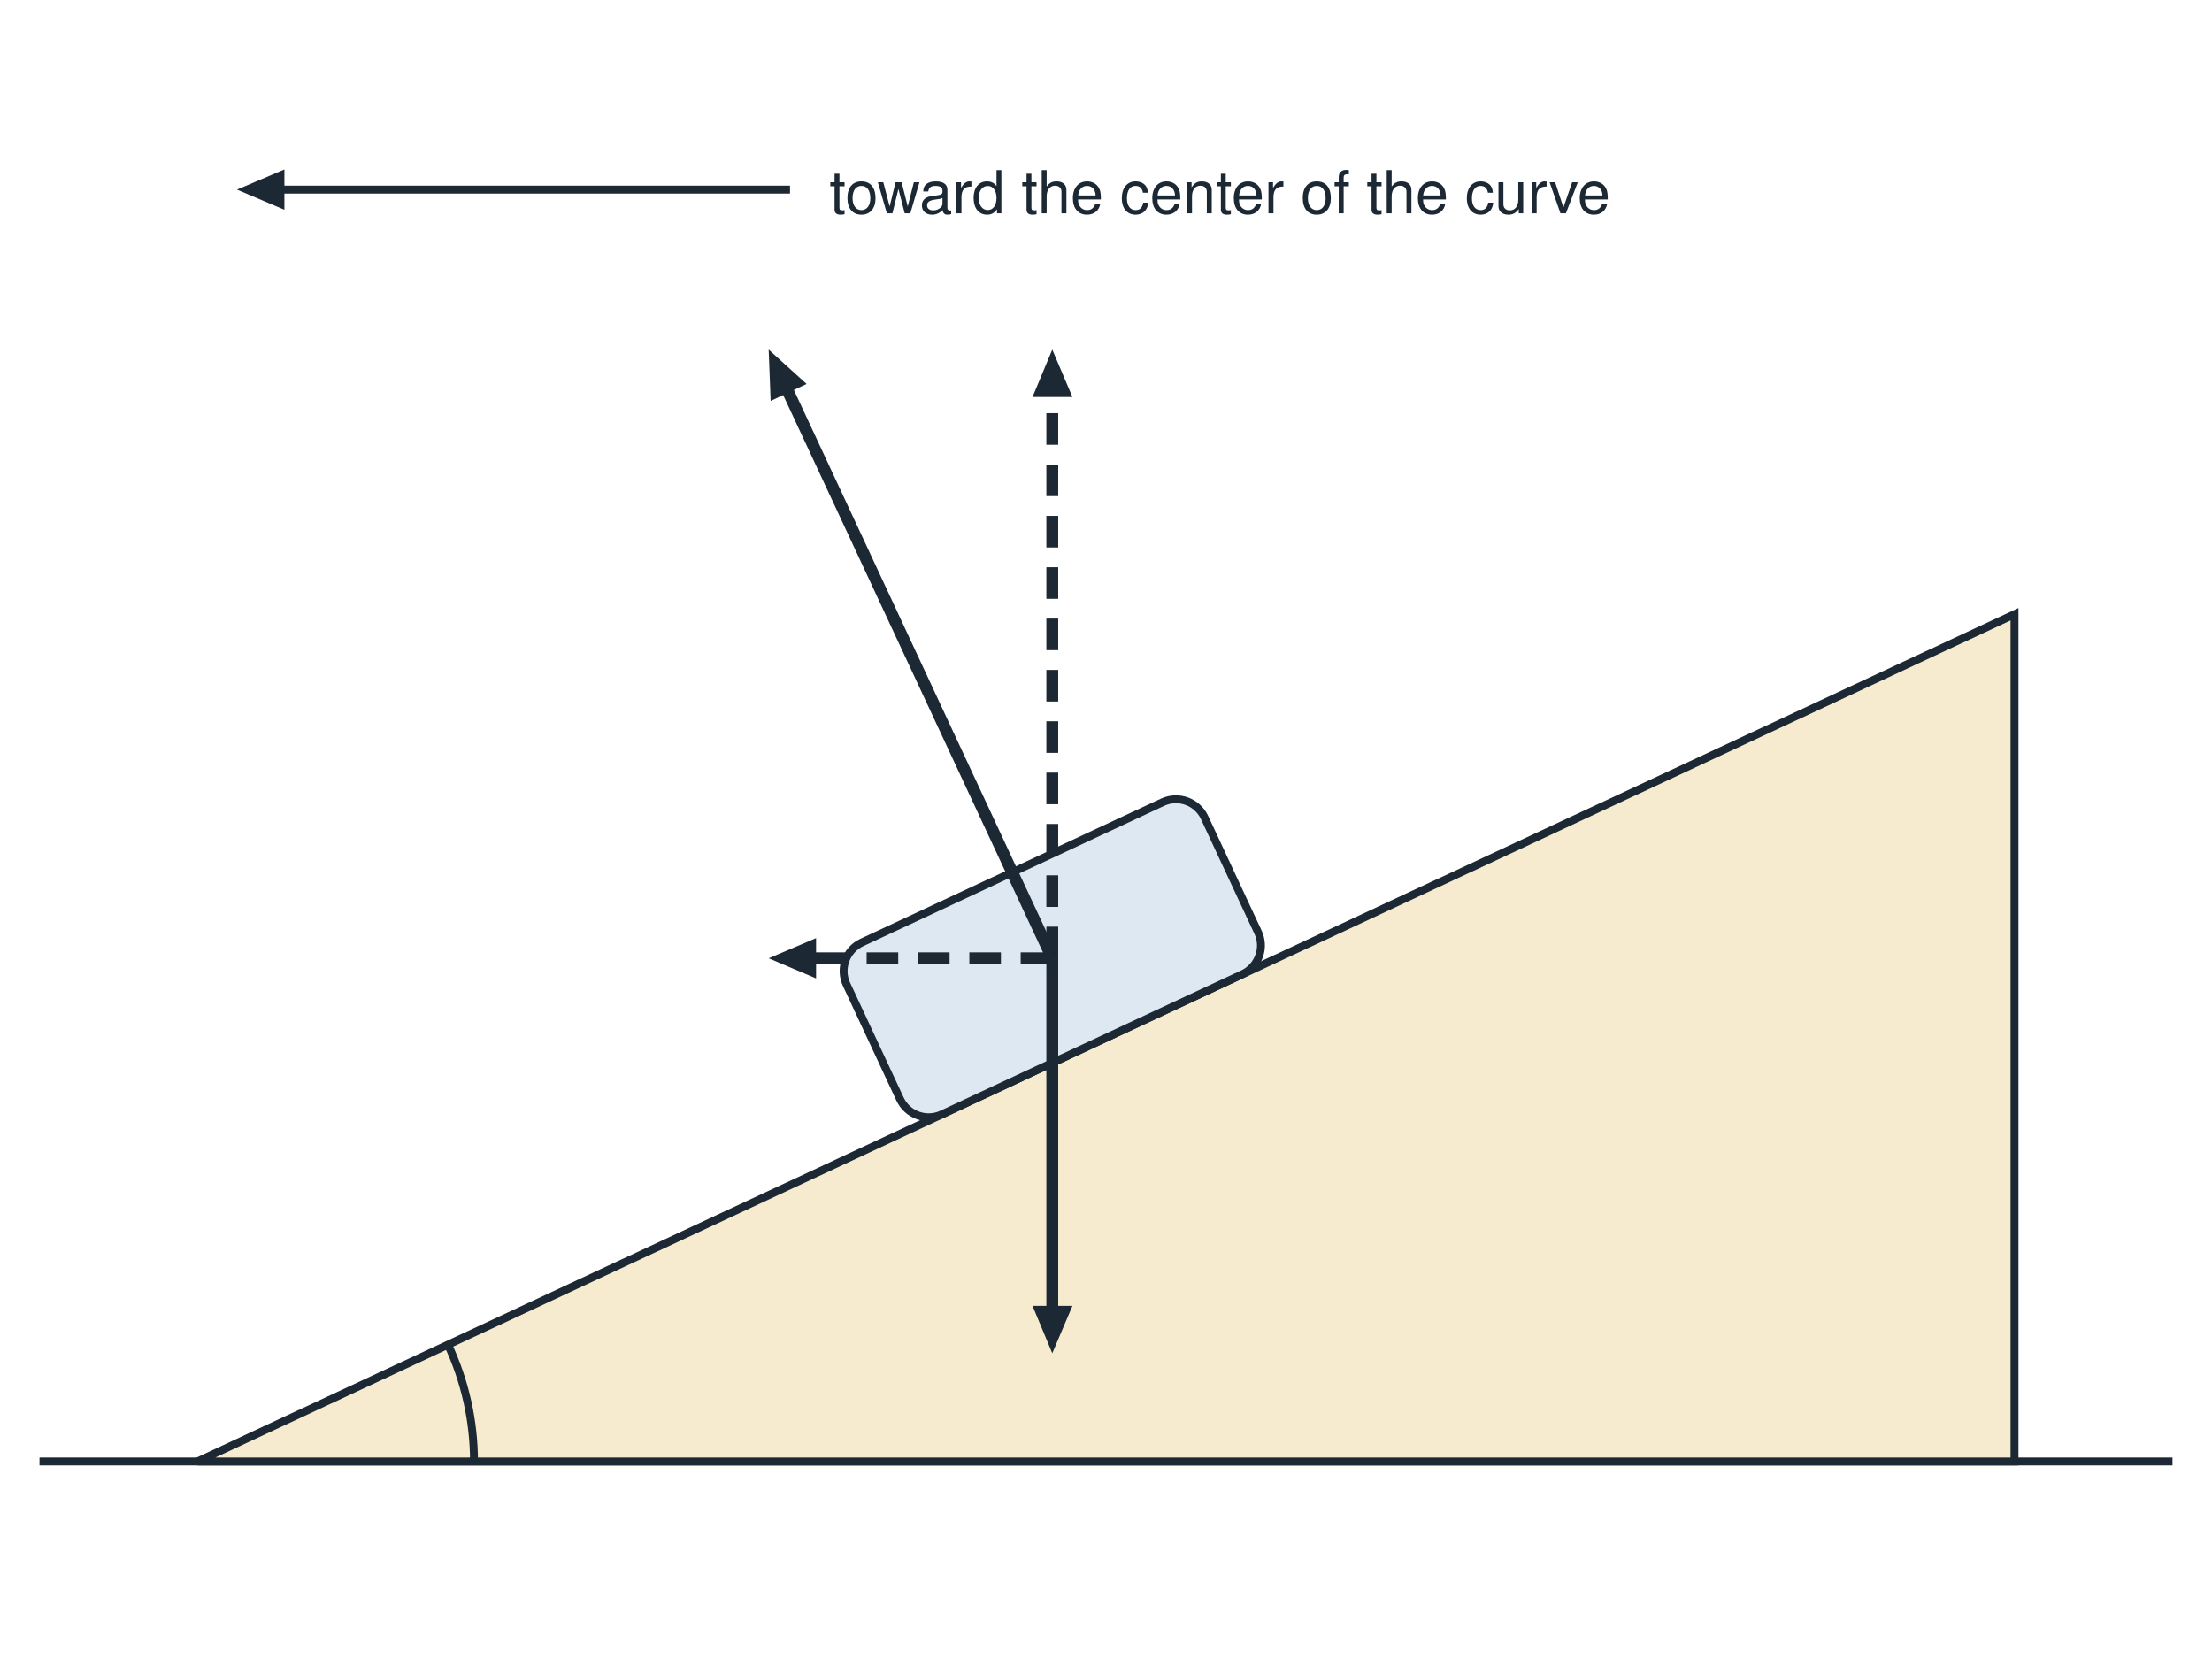
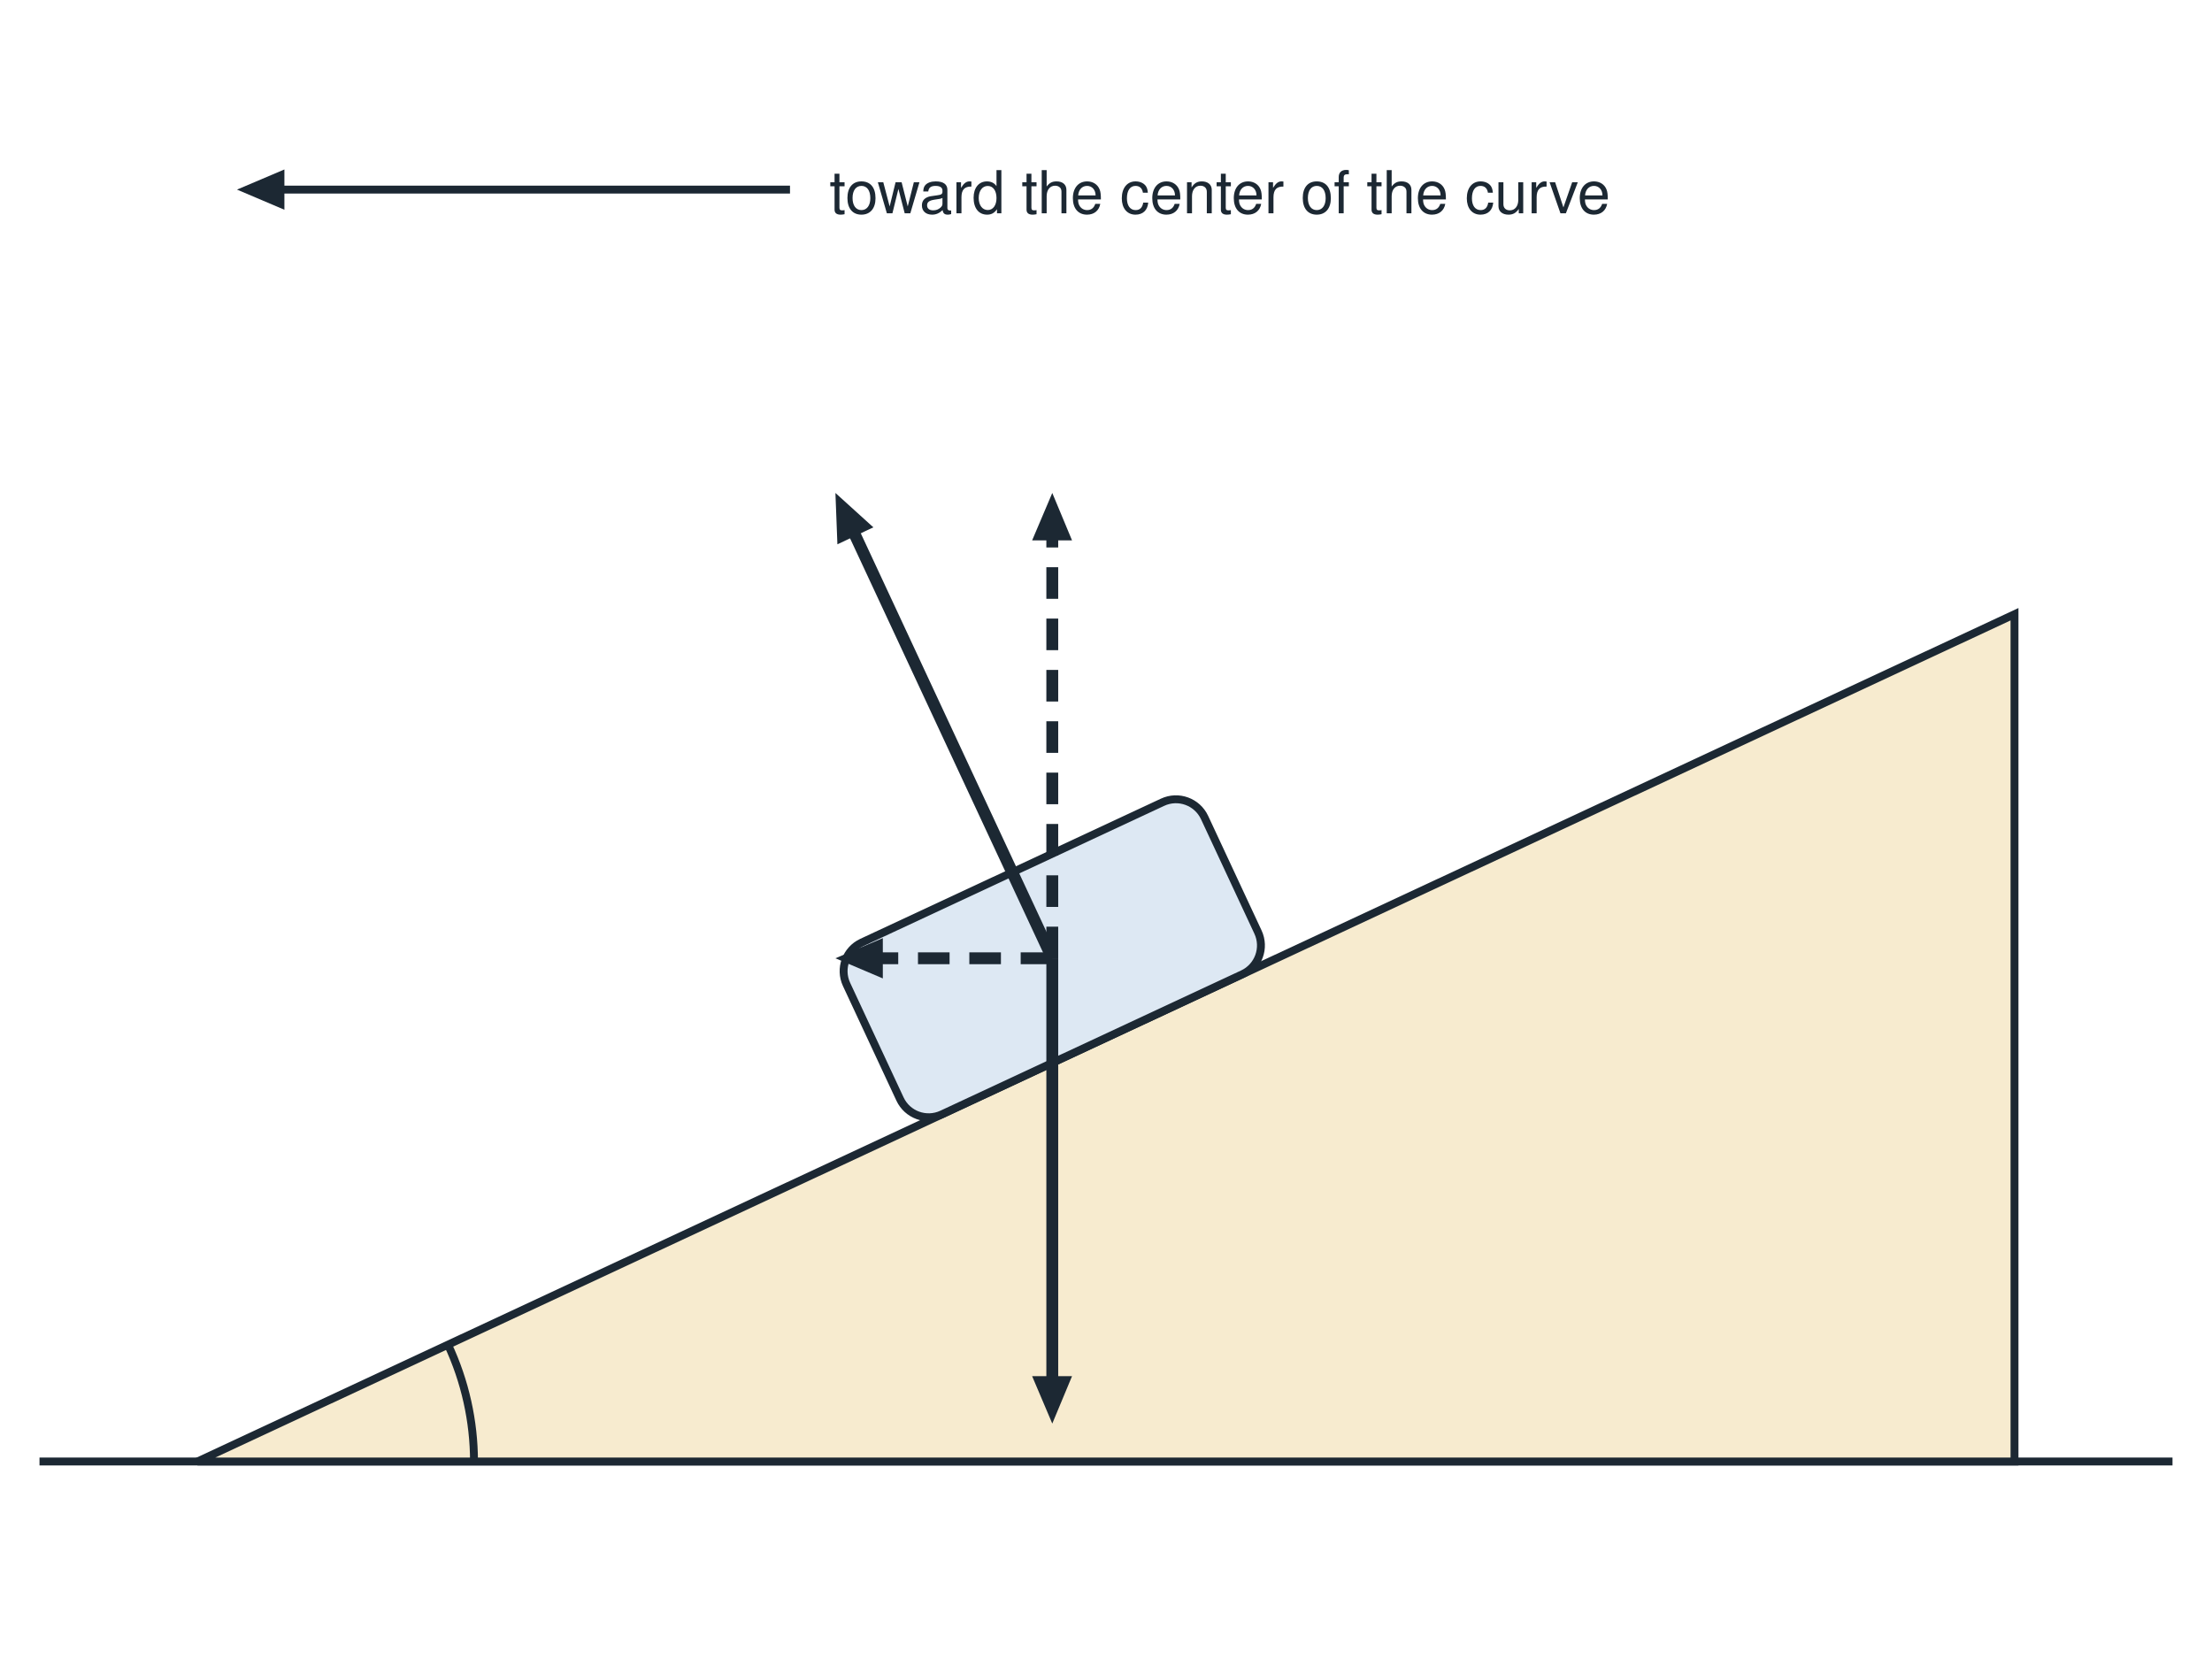
<svg xmlns="http://www.w3.org/2000/svg" viewBox="0 0 560 420" width="560" height="420" font-family="Helvetica, Arial, sans-serif" fill="#1c2833">
  <rect x="0" y="0" width="560" height="420" fill="#ffffff" />
  <line x1="10" y1="370" x2="550" y2="370" stroke="#1c2833" stroke-width="2" />
  <polygon points="50,370 510,370 510,155.5" fill="#f7ebcf" stroke="#1c2833" stroke-width="2" />
  <path d="M 120,370 A 70 70 0 0 0 113.4,340.4" fill="none" stroke="#1c2833" stroke-width="2" />
  <rect x="216.4" y="218.6" width="100" height="48" rx="8" fill="#dde8f3" stroke="#1c2833" stroke-width="2" transform="rotate(-25 266.4 242.6)" />
-   <line x1="266.4" y1="242.6" x2="198.8" y2="97.6" stroke="#1c2833" stroke-width="3" />
-   <polygon points="194.6,88.5 204.2,97.2 195.1,101.5" fill="#1c2833" />
-   <line x1="266.4" y1="242.6" x2="266.4" y2="332.6" stroke="#1c2833" stroke-width="3" />
-   <polygon points="266.4,342.6 261.4,330.6 271.5,330.6" fill="#1c2833" />
-   <line x1="266.4" y1="242.6" x2="266.4" y2="98.5" stroke="#1c2833" stroke-width="3" stroke-dasharray="8 5" />
-   <polygon points="266.4,88.5 271.5,100.5 261.4,100.5" fill="#1c2833" />
-   <line x1="266.4" y1="242.6" x2="204.6" y2="242.6" stroke="#1c2833" stroke-width="3" stroke-dasharray="8 5" />
-   <polygon points="194.6,242.6 206.6,237.5 206.6,247.7" fill="#1c2833" />
+   <line x1="266.4" y1="242.6" x2="215.7" y2="133.8" stroke="#1c2833" stroke-width="3" />
+   <polygon points="211.5,124.8 221.1,133.5 212.0,137.8" fill="#1c2833" />
+   <line x1="266.4" y1="242.6" x2="266.4" y2="350.4" stroke="#1c2833" stroke-width="3" />
+   <polygon points="266.4,360.4 261.3,348.4 271.4,348.4" fill="#1c2833" />
+   <line x1="266.4" y1="242.6" x2="266.4" y2="134.8" stroke="#1c2833" stroke-width="3" stroke-dasharray="8 5" />
+   <polygon points="266.4,124.8 271.4,136.8 261.3,136.8" fill="#1c2833" />
+   <line x1="266.4" y1="242.6" x2="221.5" y2="242.6" stroke="#1c2833" stroke-width="3" stroke-dasharray="8 5" />
+   <polygon points="211.5,242.6 223.5,237.5 223.5,247.7" fill="#1c2833" />
  <line x1="200.0" y1="48.0" x2="70.0" y2="48.0" stroke="#1c2833" stroke-width="2" />
  <polygon points="60.0,48.0 72.0,42.9 72.0,53.1" fill="#1c2833" />
  <text x="210.0" y="54.0" font-size="15" text-anchor="start" font-weight="normal">toward the center of the curve</text>
</svg>
